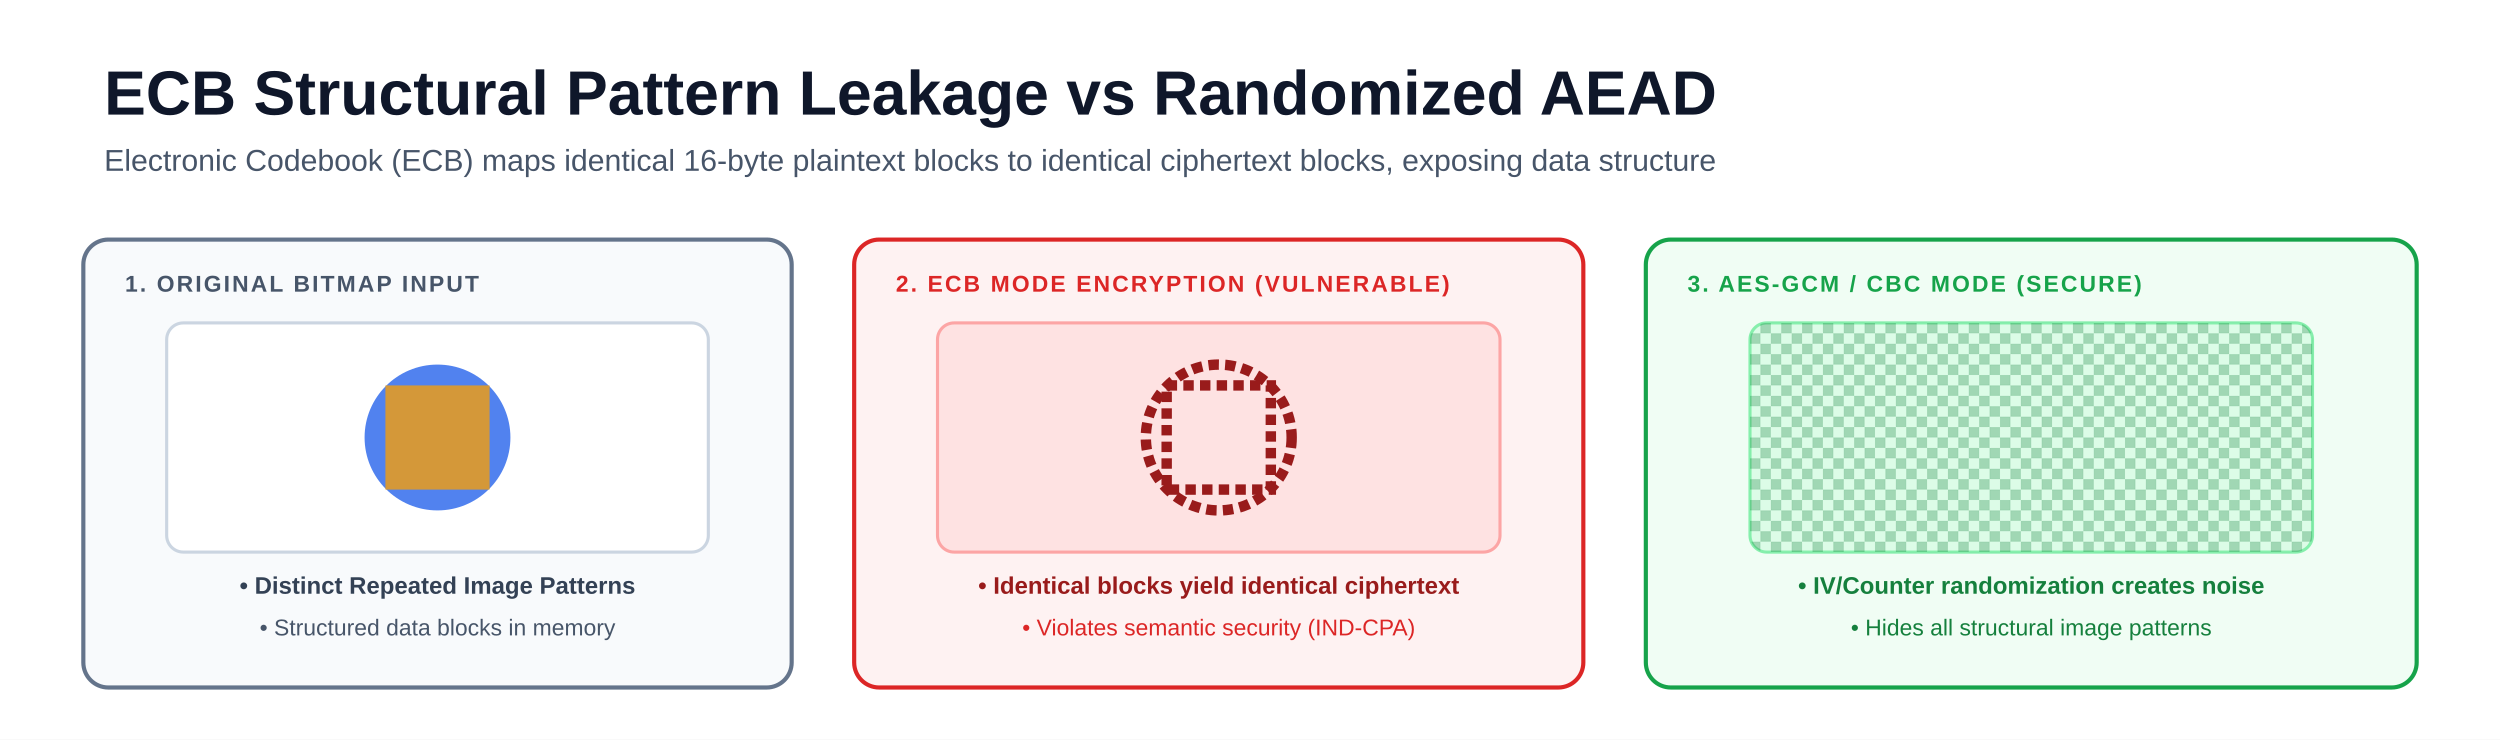
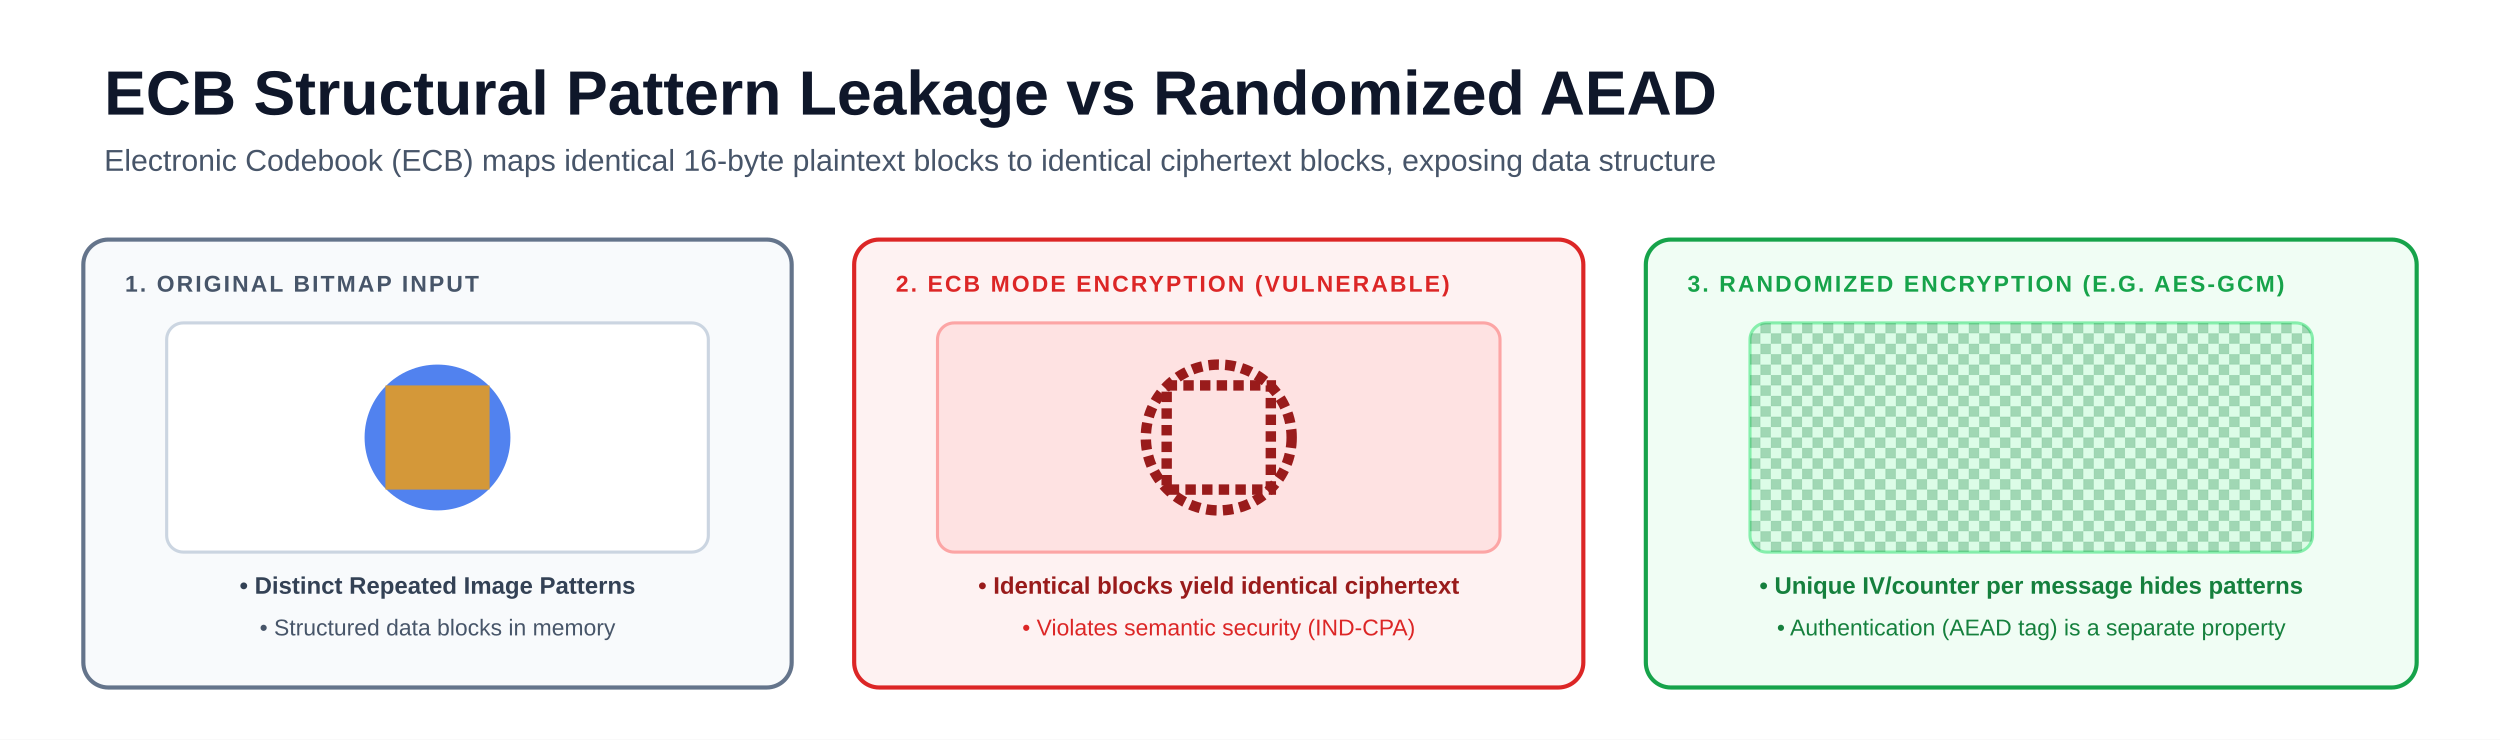
<svg xmlns="http://www.w3.org/2000/svg" viewBox="0 0 1200 355" font-family="-apple-system, BlinkMacSystemFont, 'Segoe UI', Arial, sans-serif">
  <rect width="1200" height="355" fill="#ffffff" />
  <text x="50" y="55" font-size="30" font-weight="850" fill="#0f172a">ECB Structural Pattern Leakage vs Randomized AEAD</text>
  <text x="50" y="82" font-size="14.5" fill="#475569">Electronic Codebook (ECB) maps identical 16-byte plaintext blocks to identical ciphertext blocks, exposing data structure</text>
  <rect x="40" y="115" width="340" height="215" rx="12" fill="#f8fafc" stroke="#64748b" stroke-width="2" />
  <text x="60" y="140" font-size="11" font-weight="900" letter-spacing="1" fill="#475569">1. ORIGINAL BITMAP INPUT</text>
  <rect x="80" y="155" width="260" height="110" rx="8" fill="#ffffff" stroke="#cbd5e1" stroke-width="1.5" />
  <circle cx="210" cy="210" r="35" fill="#2563eb" opacity="0.8" />
  <rect x="185" y="185" width="50" height="50" fill="#f59e0b" opacity="0.8" />
  <text x="210" y="285" font-size="11.5" font-weight="700" fill="#334155" text-anchor="middle">• Distinct Repeated Image Patterns</text>
  <text x="210" y="305" font-size="11" fill="#475569" text-anchor="middle">• Structured data blocks in memory</text>
  <rect x="410" y="115" width="350" height="215" rx="12" fill="#fef2f2" stroke="#dc2626" stroke-width="2" />
  <text x="430" y="140" font-size="11" font-weight="900" letter-spacing="1" fill="#dc2626">2. ECB MODE ENCRYPTION (VULNERABLE)</text>
  <rect x="450" y="155" width="270" height="110" rx="8" fill="#fee2e2" stroke="#fca5a5" stroke-width="1.5" />
  <circle cx="585" cy="210" r="35" fill="none" stroke="#991b1b" stroke-width="5" stroke-dasharray="5,3" />
  <rect x="560" y="185" width="50" height="50" fill="none" stroke="#991b1b" stroke-width="5" stroke-dasharray="5,3" />
  <text x="585" y="285" font-size="11.5" font-weight="800" fill="#991b1b" text-anchor="middle">• Identical blocks yield identical ciphertext</text>
  <text x="585" y="305" font-size="11" fill="#dc2626" text-anchor="middle">• Violates semantic security (IND-CPA)</text>
  <rect x="790" y="115" width="370" height="215" rx="12" fill="#f0fdf4" stroke="#16a34a" stroke-width="2" />
-   <text x="810" y="140" font-size="11" font-weight="900" letter-spacing="1" fill="#16a34a">3. AES-GCM / CBC MODE (SECURE)</text>
+   <text x="810" y="140" font-size="11" font-weight="900" letter-spacing="1" fill="#16a34a">3. RANDOMIZED ENCRYPTION (E.G. AES-GCM)</text>
  <rect x="840" y="155" width="270" height="110" rx="8" fill="#dcfce7" stroke="#86efac" stroke-width="1.5" />
  <pattern id="noise" x="0" y="0" width="10" height="10" patternUnits="userSpaceOnUse">
    <rect x="0" y="0" width="5" height="5" fill="#15803d" opacity="0.3" />
    <rect x="5" y="5" width="5" height="5" fill="#15803d" opacity="0.3" />
  </pattern>
  <rect x="840" y="155" width="270" height="110" rx="8" fill="url(#noise)" />
-   <text x="975" y="285" font-size="11.5" font-weight="800" fill="#15803d" text-anchor="middle">• IV/Counter randomization creates noise</text>
-   <text x="975" y="305" font-size="11" fill="#15803d" text-anchor="middle">• Hides all structural image patterns</text>
+   <text x="975" y="285" font-size="11.5" font-weight="800" fill="#15803d" text-anchor="middle">• Unique IV/counter per message hides patterns</text>
+   <text x="975" y="305" font-size="11" fill="#15803d" text-anchor="middle">• Authentication (AEAD tag) is a separate property</text>
</svg>
